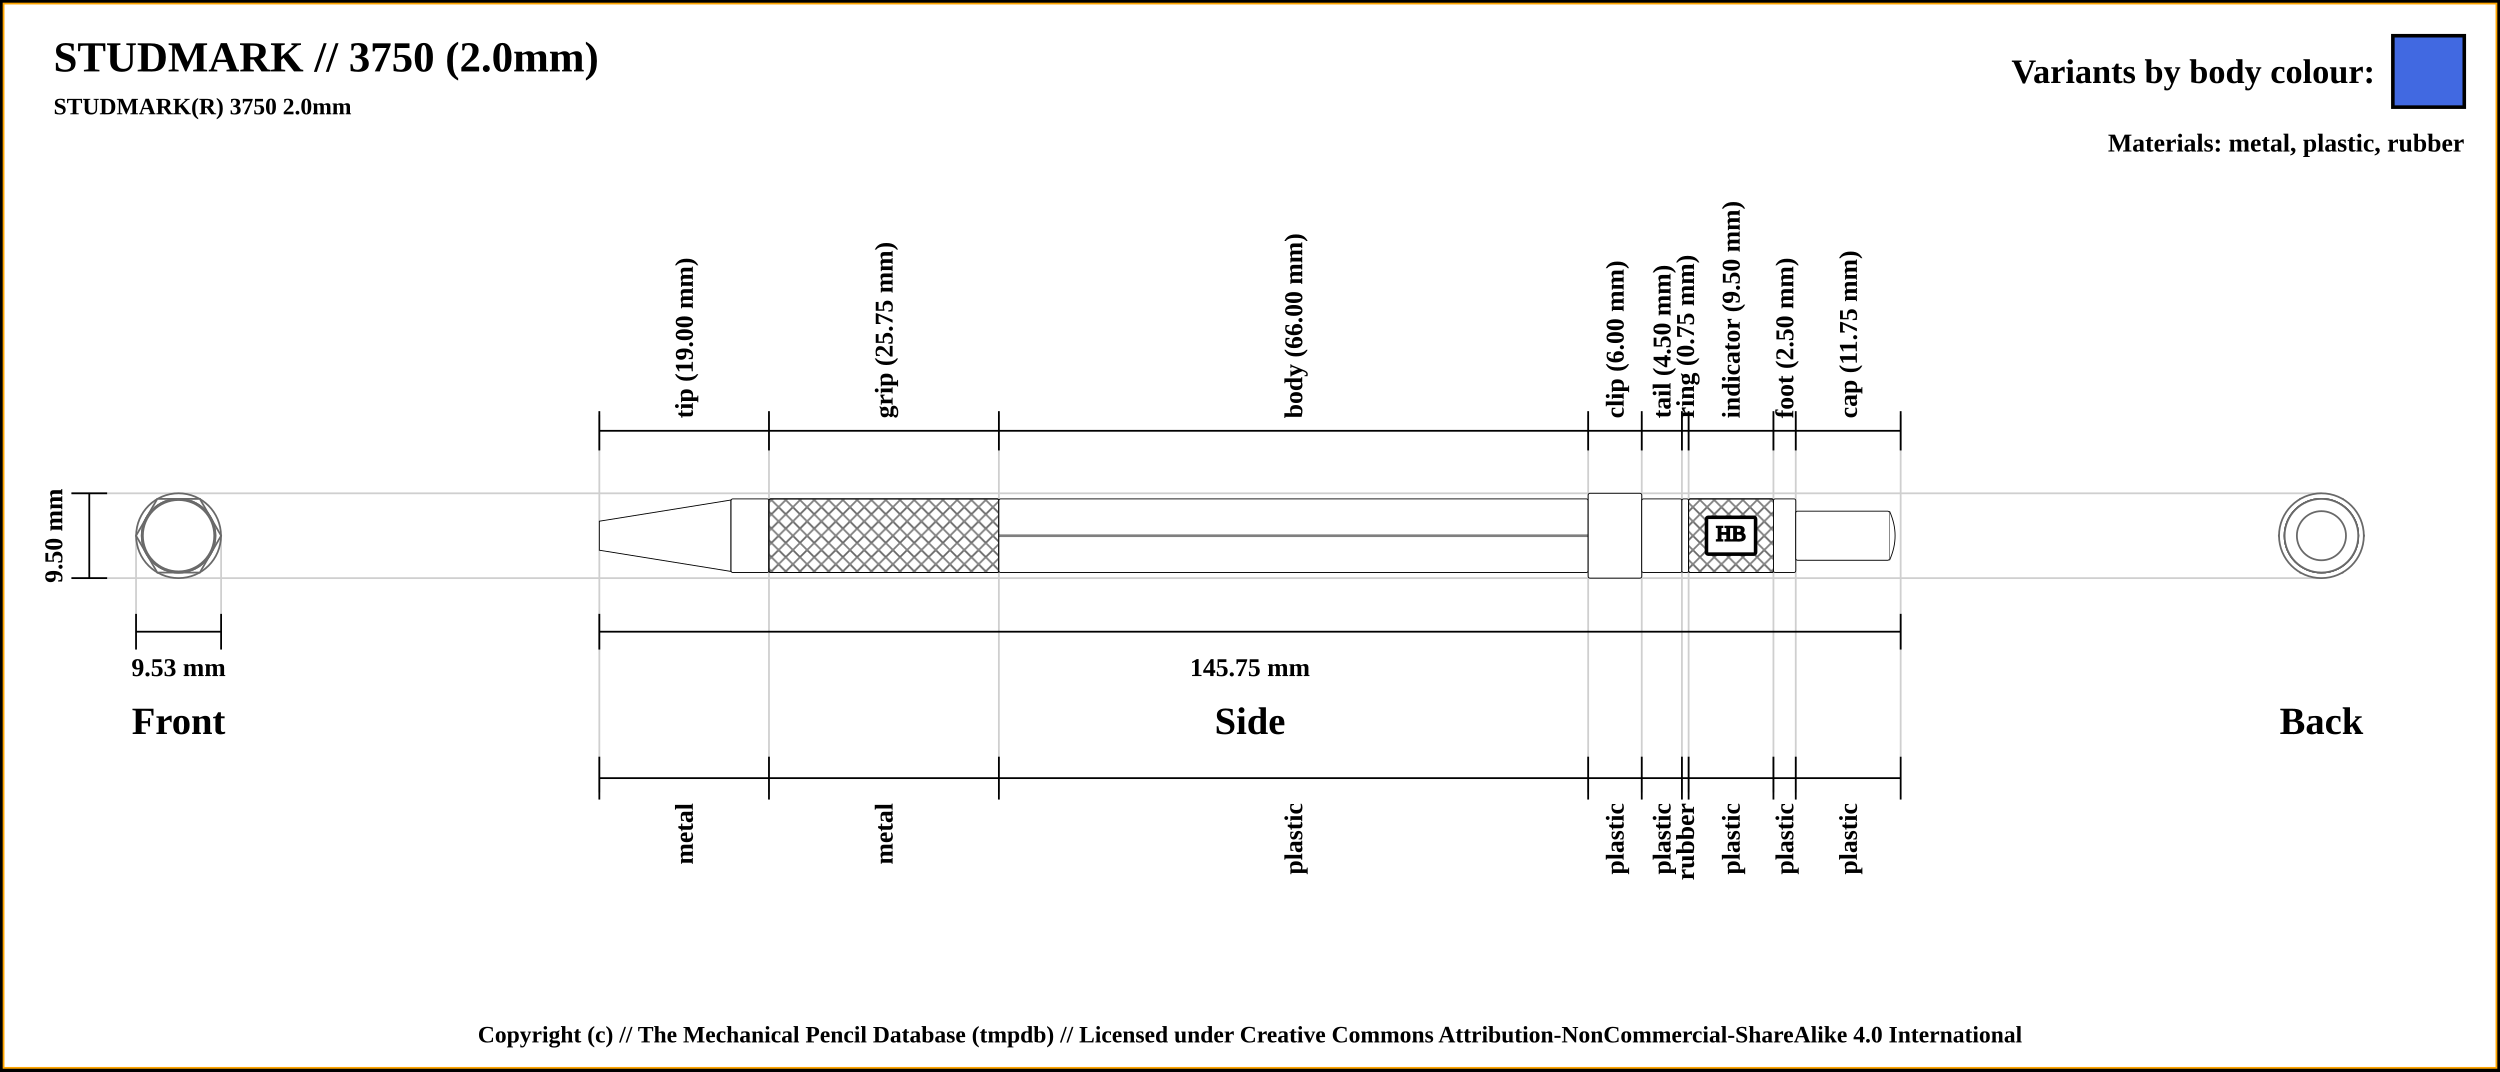
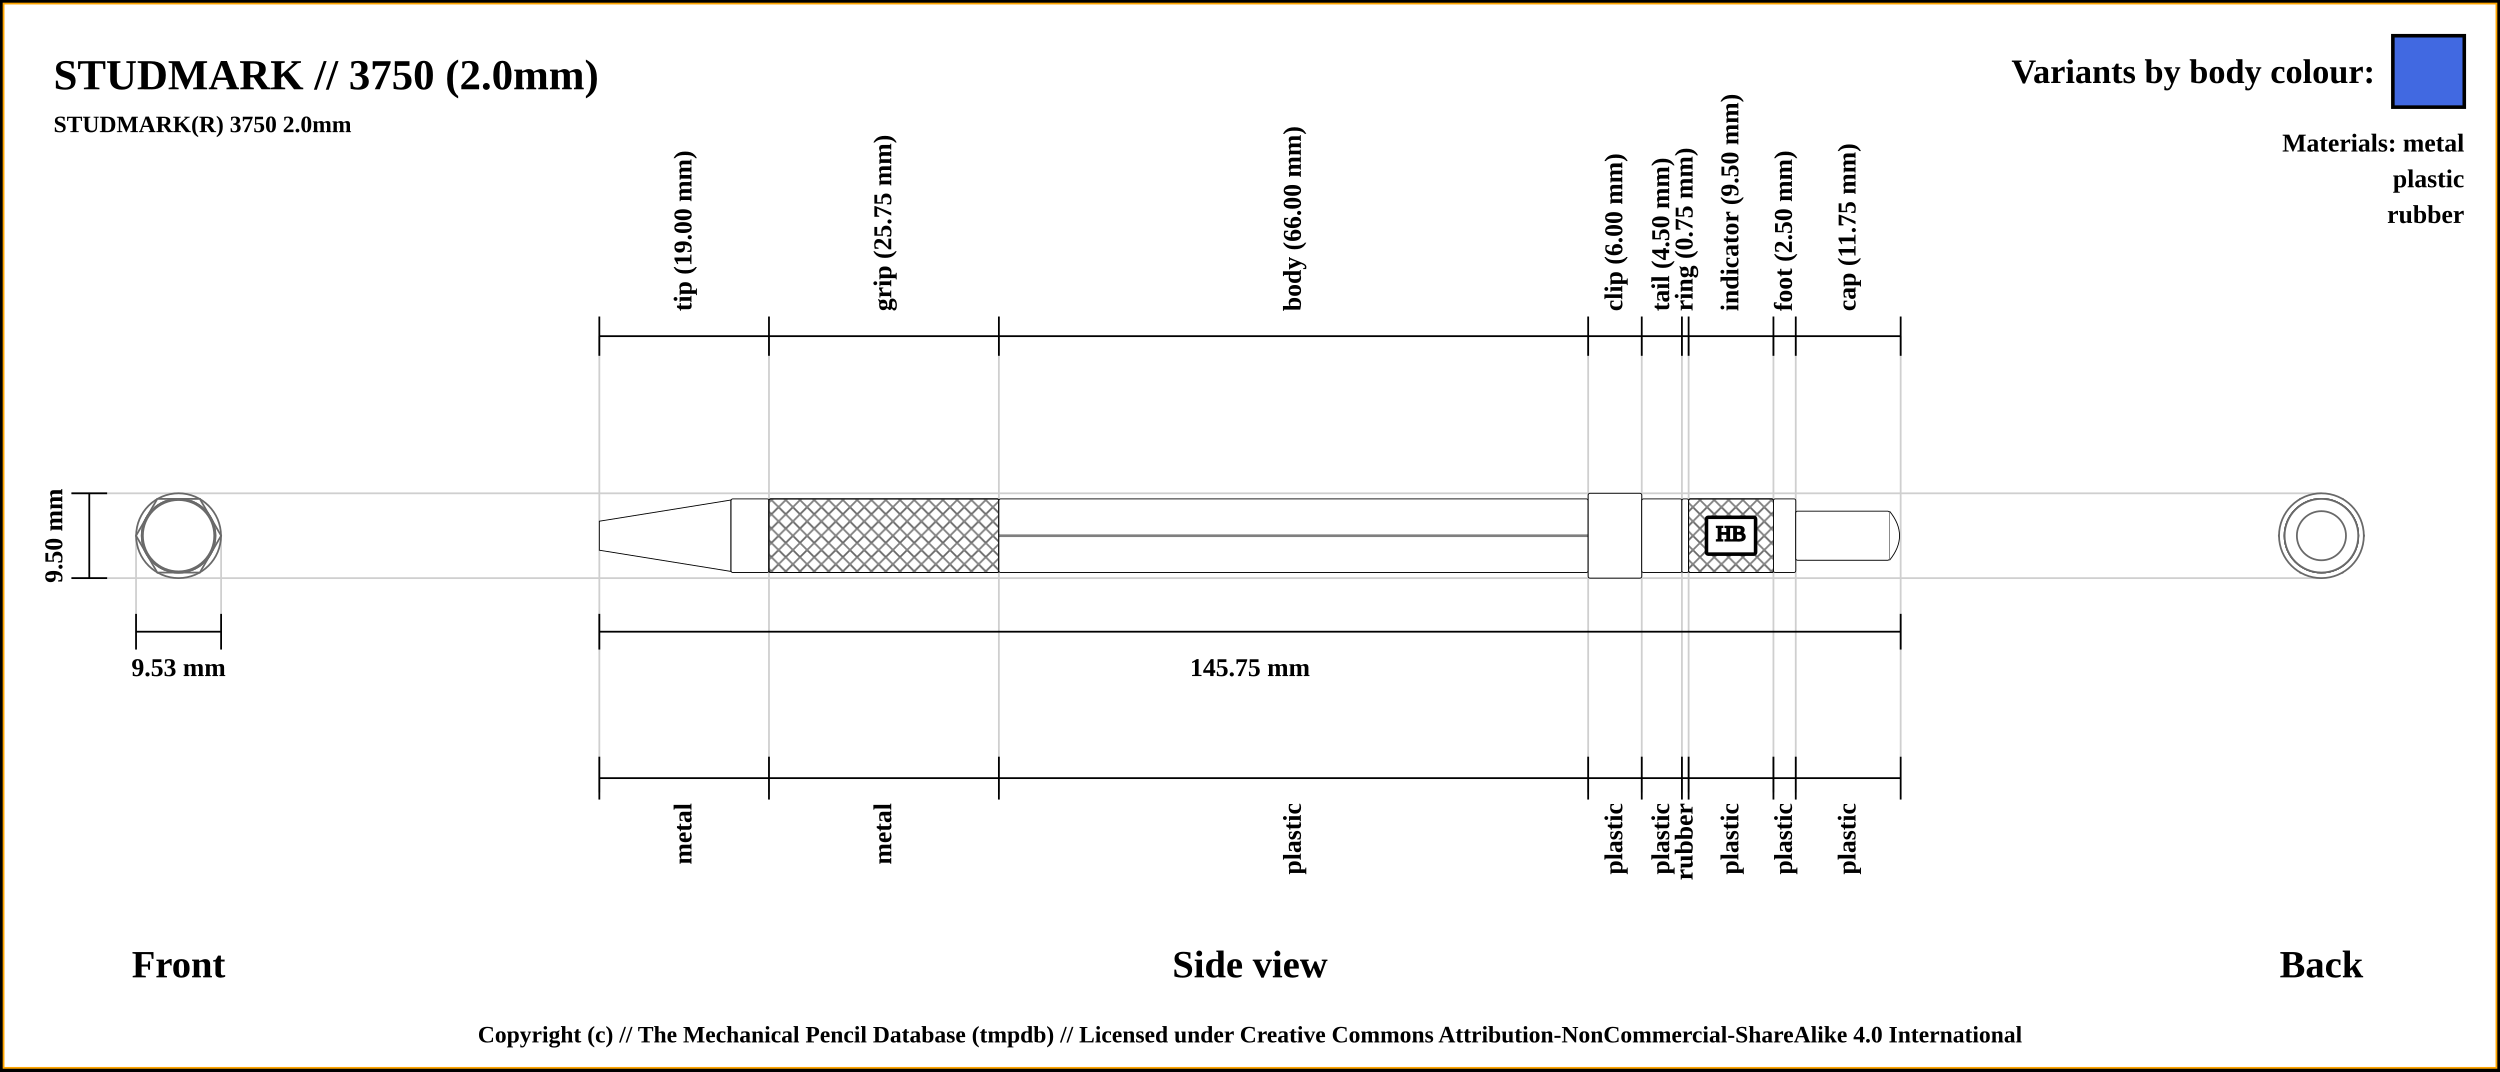
<svg xmlns="http://www.w3.org/2000/svg" width="1400" height="600">
  <pattern id="diagonalHatch" patternUnits="userSpaceOnUse" width="8" height="8">
    <rect width="6" height="6" fill="none" />
    <path stroke="dimgray" stroke-linecap="round" stroke-width="1" d="M 4,4 L 8,8" />
    <path stroke="dimgray" stroke-linecap="round" stroke-width="1" d="M 4,4 L 0,8" />
    <path stroke="gray" stroke-linecap="round" stroke-width="1" d="M 4,4 L 8,0" />
    <path stroke="gray" stroke-linecap="round" stroke-width="1" d="M 4,4 L 0,0" />
  </pattern>
  <rect x="0" y="0" width="1400" height="600" fill="white" stroke="black" stroke-width="4" />
  <rect x="2" y="2" width="1396" height="596" fill="white" stroke="orange" stroke-width="1" />
-   <text x="30" y="40" font-size="2.0em" font-weight="bold"> STUDMARK // 3750 (2.0mm)</text>
-   <text x="30" y="64" font-size="1.1em" font-weight="bold"> STUDMARK(R) 3750 2.0mm</text>
+   <text x="30" y="50" font-size="2.0em" font-weight="bold"> STUDMARK // 3750 (2.0mm)</text>
+   <text x="30" y="74" font-size="1.1em" font-weight="bold"> STUDMARK(R) 3750 2.0mm</text>
  <line x1="40" y1="276.25" x2="1300" y2="276.25" stroke="#cfcfcf" stroke-width="1" />
  <line x1="40" y1="323.75" x2="1300" y2="323.75" stroke="#cfcfcf" stroke-width="1" />
  <line x1="76.184" y1="343.75" x2="76.184" y2="300" stroke="#cfcfcf" stroke-width="1" />
  <line x1="123.816" y1="343.75" x2="123.816" y2="300" stroke="#cfcfcf" stroke-width="1" />
-   <line x1="335.625" y1="232.25" x2="335.625" y2="443.75" stroke="#cfcfcf" stroke-width="1" />
-   <line x1="430.625" y1="232.25" x2="430.625" y2="443.75" stroke="#cfcfcf" stroke-width="1" />
-   <line x1="559.375" y1="232.25" x2="559.375" y2="443.75" stroke="#cfcfcf" stroke-width="1" />
-   <line x1="889.375" y1="232.25" x2="889.375" y2="443.75" stroke="#cfcfcf" stroke-width="1" />
-   <line x1="919.375" y1="232.25" x2="919.375" y2="443.75" stroke="#cfcfcf" stroke-width="1" />
-   <line x1="941.875" y1="232.25" x2="941.875" y2="443.75" stroke="#cfcfcf" stroke-width="1" />
-   <line x1="945.625" y1="232.25" x2="945.625" y2="443.75" stroke="#cfcfcf" stroke-width="1" />
-   <line x1="993.125" y1="232.25" x2="993.125" y2="443.75" stroke="#cfcfcf" stroke-width="1" />
-   <line x1="1005.625" y1="232.25" x2="1005.625" y2="443.75" stroke="#cfcfcf" stroke-width="1" />
-   <line x1="1064.375" y1="232.25" x2="1064.375" y2="423.75" stroke="#cfcfcf" stroke-width="1" />
-   <line x1="335.625" y1="252.25" x2="335.625" y2="230.25" stroke="black" stroke-width="1" />
-   <text x="383.125" y="234.25" transform="rotate(-90, 383.125, 234.25)" font-size="1.2em" font-weight="bold" dominant-baseline="central">tip (19.00 mm)</text>
-   <line x1="430.625" y1="252.25" x2="430.625" y2="230.25" stroke="black" stroke-width="1" />
-   <text x="495" y="234.25" transform="rotate(-90, 495, 234.25)" font-size="1.2em" font-weight="bold" dominant-baseline="central">grip (25.75 mm)</text>
-   <line x1="559.375" y1="252.25" x2="559.375" y2="230.25" stroke="black" stroke-width="1" />
-   <text x="724.375" y="234.25" transform="rotate(-90, 724.375, 234.25)" font-size="1.2em" font-weight="bold" dominant-baseline="central">body (66.00 mm)</text>
-   <line x1="889.375" y1="252.25" x2="889.375" y2="230.25" stroke="black" stroke-width="1" />
-   <text x="904.375" y="234.25" transform="rotate(-90, 904.375, 234.25)" font-size="1.2em" font-weight="bold" dominant-baseline="central">clip (6.00 mm)</text>
-   <line x1="919.375" y1="252.25" x2="919.375" y2="230.25" stroke="black" stroke-width="1" />
-   <text x="930.625" y="234.25" transform="rotate(-90, 930.625, 234.25)" font-size="1.2em" font-weight="bold" dominant-baseline="central">tail (4.50 mm)</text>
-   <line x1="941.875" y1="252.25" x2="941.875" y2="230.25" stroke="black" stroke-width="1" />
-   <text x="943.75" y="234.25" transform="rotate(-90, 943.75, 234.25)" font-size="1.2em" font-weight="bold" dominant-baseline="central">ring (0.75 mm)</text>
-   <line x1="945.625" y1="252.25" x2="945.625" y2="230.25" stroke="black" stroke-width="1" />
-   <text x="969.375" y="234.25" transform="rotate(-90, 969.375, 234.25)" font-size="1.2em" font-weight="bold" dominant-baseline="central">indicator (9.50 mm)</text>
-   <line x1="993.125" y1="252.25" x2="993.125" y2="230.25" stroke="black" stroke-width="1" />
-   <text x="999.375" y="234.25" transform="rotate(-90, 999.375, 234.25)" font-size="1.2em" font-weight="bold" dominant-baseline="central">foot (2.50 mm)</text>
-   <line x1="1005.625" y1="252.25" x2="1005.625" y2="230.25" stroke="black" stroke-width="1" />
-   <text x="1035" y="234.25" transform="rotate(-90, 1035, 234.25)" font-size="1.2em" font-weight="bold" dominant-baseline="central">cap (11.75 mm)</text>
-   <line x1="1064.375" y1="252.25" x2="1064.375" y2="230.25" stroke="black" stroke-width="1" />
-   <line x1="335.625" y1="241.25" x2="1064.375" y2="241.25" stroke="black" stroke-width="1" />
+   <line x1="335.625" y1="188.25" x2="335.625" y2="443.75" stroke="#cfcfcf" stroke-width="1" />
+   <line x1="430.625" y1="188.25" x2="430.625" y2="443.75" stroke="#cfcfcf" stroke-width="1" />
+   <line x1="559.375" y1="188.25" x2="559.375" y2="443.75" stroke="#cfcfcf" stroke-width="1" />
+   <line x1="889.375" y1="188.25" x2="889.375" y2="443.75" stroke="#cfcfcf" stroke-width="1" />
+   <line x1="919.375" y1="188.25" x2="919.375" y2="443.75" stroke="#cfcfcf" stroke-width="1" />
+   <line x1="941.875" y1="188.25" x2="941.875" y2="443.75" stroke="#cfcfcf" stroke-width="1" />
+   <line x1="945.625" y1="188.25" x2="945.625" y2="443.75" stroke="#cfcfcf" stroke-width="1" />
+   <line x1="993.125" y1="188.25" x2="993.125" y2="443.75" stroke="#cfcfcf" stroke-width="1" />
+   <line x1="1005.625" y1="188.25" x2="1005.625" y2="443.75" stroke="#cfcfcf" stroke-width="1" />
+   <line x1="1064.375" y1="188.25" x2="1064.375" y2="423.75" stroke="#cfcfcf" stroke-width="1" />
  <line x1="40" y1="276.25" x2="60" y2="276.25" stroke="black" stroke-width="1" />
  <line x1="40" y1="323.75" x2="60" y2="323.75" stroke="black" stroke-width="1" />
-   <line x1="50" y1="276.25" x2="50" y2="323.75" stroke="black" stroke-width="1" />
-   <text x="100" y="403.75" font-size="1.8em" font-weight="bold" text-anchor="middle" dominant-baseline="central">Front</text>
+   <line x1="50" y1="323.75" x2="50" y2="276.25" stroke="black" stroke-width="1" />
  <text x="30" y="300" transform="rotate(-90, 30, 300)" font-size="1.2em" font-weight="bold" text-anchor="middle" dominant-baseline="central">9.50 mm</text>
+   <text x="100" y="540" font-size="1.8em" font-weight="bold" text-anchor="middle" dominant-baseline="central">Front</text>
  <line x1="76.184" y1="353.75" x2="123.816" y2="353.75" stroke="black" stroke-width="1" />
  <line x1="76.184" y1="343.75" x2="76.184" y2="363.75" stroke="black" stroke-width="1" />
  <line x1="123.816" y1="343.75" x2="123.816" y2="363.75" stroke="black" stroke-width="1" />
  <text x="100" y="373.75" font-size="1.2em" font-weight="bold" text-anchor="middle" dominant-baseline="central">9.53 mm</text>
+   <line x1="335.625" y1="199.25" x2="335.625" y2="177.25" stroke="black" stroke-width="1" />
+   <text x="383.125" y="174.25" transform="rotate(-90, 383.125, 174.25)" font-size="1.2em" font-weight="bold" dominant-baseline="middle">tip (19.00 mm)</text>
+   <line x1="430.625" y1="199.25" x2="430.625" y2="177.25" stroke="black" stroke-width="1" />
+   <text x="495" y="174.25" transform="rotate(-90, 495, 174.25)" font-size="1.2em" font-weight="bold" dominant-baseline="middle">grip (25.75 mm)</text>
+   <line x1="559.375" y1="199.25" x2="559.375" y2="177.25" stroke="black" stroke-width="1" />
+   <text x="724.375" y="174.25" transform="rotate(-90, 724.375, 174.25)" font-size="1.2em" font-weight="bold" dominant-baseline="middle">body (66.00 mm)</text>
+   <line x1="889.375" y1="199.25" x2="889.375" y2="177.25" stroke="black" stroke-width="1" />
+   <text x="904.375" y="174.25" transform="rotate(-90, 904.375, 174.25)" font-size="1.2em" font-weight="bold" dominant-baseline="middle">clip (6.00 mm)</text>
+   <line x1="919.375" y1="199.25" x2="919.375" y2="177.25" stroke="black" stroke-width="1" />
+   <text x="930.625" y="174.25" transform="rotate(-90, 930.625, 174.25)" font-size="1.2em" font-weight="bold" dominant-baseline="middle">tail (4.50 mm)</text>
+   <line x1="941.875" y1="199.25" x2="941.875" y2="177.25" stroke="black" stroke-width="1" />
+   <text x="943.75" y="174.25" transform="rotate(-90, 943.75, 174.25)" font-size="1.2em" font-weight="bold" dominant-baseline="middle">ring (0.75 mm)</text>
+   <line x1="945.625" y1="199.25" x2="945.625" y2="177.25" stroke="black" stroke-width="1" />
+   <text x="969.375" y="174.25" transform="rotate(-90, 969.375, 174.25)" font-size="1.2em" font-weight="bold" dominant-baseline="middle">indicator (9.50 mm)</text>
+   <line x1="993.125" y1="199.25" x2="993.125" y2="177.25" stroke="black" stroke-width="1" />
+   <text x="999.375" y="174.25" transform="rotate(-90, 999.375, 174.25)" font-size="1.2em" font-weight="bold" dominant-baseline="middle">foot (2.50 mm)</text>
+   <line x1="1005.625" y1="199.25" x2="1005.625" y2="177.25" stroke="black" stroke-width="1" />
+   <text x="1035" y="174.25" transform="rotate(-90, 1035, 174.25)" font-size="1.2em" font-weight="bold" dominant-baseline="middle">cap (11.75 mm)</text>
+   <line x1="1064.375" y1="199.25" x2="1064.375" y2="177.25" stroke="black" stroke-width="1" />
+   <line x1="335.625" y1="188.25" x2="1064.375" y2="188.25" stroke="black" stroke-width="1" />
  <line x1="335.625" y1="353.75" x2="1064.375" y2="353.75" stroke="black" stroke-width="1" />
  <line x1="335.625" y1="343.75" x2="335.625" y2="363.75" stroke="black" stroke-width="1" />
  <line x1="1064.375" y1="343.75" x2="1064.375" y2="363.75" stroke="black" stroke-width="1" />
  <text x="700" y="373.75" font-size="1.2em" font-weight="bold" text-anchor="middle" dominant-baseline="central">145.75 mm</text>
-   <text x="700" y="403.75" font-size="1.8em" font-weight="bold" text-anchor="middle" dominant-baseline="central">Side</text>
-   <text x="1300" y="403.75" font-size="1.8em" font-weight="bold" text-anchor="middle" dominant-baseline="central">Back</text>
+   <text x="700" y="540" font-size="1.8em" font-weight="bold" text-anchor="middle" dominant-baseline="central">Side view</text>
+   <text x="1300" y="540" font-size="1.8em" font-weight="bold" text-anchor="middle" dominant-baseline="central">Back</text>
  <line x1="335.625" y1="423.75" x2="335.625" y2="447.75" stroke="black" stroke-width="1" />
-   <text x="383.125" y="449.75" transform="rotate(-90, 383.125, 449.75)" font-size="1.2em" font-weight="bold" text-anchor="end" dominant-baseline="central">metal</text>
+   <text x="383.125" y="449.75" transform="rotate(-90, 383.125, 449.75)" font-size="1.2em" font-weight="bold" text-anchor="end" dominant-baseline="middle">metal</text>
  <line x1="430.625" y1="423.75" x2="430.625" y2="447.75" stroke="black" stroke-width="1" />
-   <text x="495" y="449.75" transform="rotate(-90, 495, 449.75)" font-size="1.2em" font-weight="bold" text-anchor="end" dominant-baseline="central">metal</text>
+   <text x="495" y="449.75" transform="rotate(-90, 495, 449.75)" font-size="1.2em" font-weight="bold" text-anchor="end" dominant-baseline="middle">metal</text>
  <line x1="559.375" y1="423.75" x2="559.375" y2="447.75" stroke="black" stroke-width="1" />
-   <text x="724.375" y="449.75" transform="rotate(-90, 724.375, 449.75)" font-size="1.2em" font-weight="bold" text-anchor="end" dominant-baseline="central">plastic</text>
+   <text x="724.375" y="449.75" transform="rotate(-90, 724.375, 449.75)" font-size="1.2em" font-weight="bold" text-anchor="end" dominant-baseline="middle">plastic</text>
  <line x1="889.375" y1="423.75" x2="889.375" y2="447.75" stroke="black" stroke-width="1" />
-   <text x="904.375" y="449.75" transform="rotate(-90, 904.375, 449.75)" font-size="1.2em" font-weight="bold" text-anchor="end" dominant-baseline="central">plastic</text>
+   <text x="904.375" y="449.75" transform="rotate(-90, 904.375, 449.75)" font-size="1.2em" font-weight="bold" text-anchor="end" dominant-baseline="middle">plastic</text>
  <line x1="919.375" y1="423.75" x2="919.375" y2="447.75" stroke="black" stroke-width="1" />
-   <text x="930.625" y="449.75" transform="rotate(-90, 930.625, 449.75)" font-size="1.2em" font-weight="bold" text-anchor="end" dominant-baseline="central">plastic</text>
+   <text x="930.625" y="449.75" transform="rotate(-90, 930.625, 449.75)" font-size="1.2em" font-weight="bold" text-anchor="end" dominant-baseline="middle">plastic</text>
  <line x1="941.875" y1="423.75" x2="941.875" y2="447.75" stroke="black" stroke-width="1" />
-   <text x="943.75" y="449.75" transform="rotate(-90, 943.75, 449.75)" font-size="1.2em" font-weight="bold" text-anchor="end" dominant-baseline="central">rubber</text>
+   <text x="943.75" y="449.75" transform="rotate(-90, 943.75, 449.75)" font-size="1.2em" font-weight="bold" text-anchor="end" dominant-baseline="middle">rubber</text>
  <line x1="945.625" y1="423.75" x2="945.625" y2="447.75" stroke="black" stroke-width="1" />
-   <text x="969.375" y="449.75" transform="rotate(-90, 969.375, 449.75)" font-size="1.2em" font-weight="bold" text-anchor="end" dominant-baseline="central">plastic</text>
+   <text x="969.375" y="449.75" transform="rotate(-90, 969.375, 449.75)" font-size="1.2em" font-weight="bold" text-anchor="end" dominant-baseline="middle">plastic</text>
  <line x1="993.125" y1="423.75" x2="993.125" y2="447.75" stroke="black" stroke-width="1" />
-   <text x="999.375" y="449.75" transform="rotate(-90, 999.375, 449.75)" font-size="1.2em" font-weight="bold" text-anchor="end" dominant-baseline="central">plastic</text>
+   <text x="999.375" y="449.75" transform="rotate(-90, 999.375, 449.75)" font-size="1.2em" font-weight="bold" text-anchor="end" dominant-baseline="middle">plastic</text>
  <line x1="1005.625" y1="423.75" x2="1005.625" y2="447.75" stroke="black" stroke-width="1" />
-   <text x="1035" y="449.75" transform="rotate(-90, 1035, 449.75)" font-size="1.2em" font-weight="bold" text-anchor="end" dominant-baseline="central">plastic</text>
+   <text x="1035" y="449.75" transform="rotate(-90, 1035, 449.75)" font-size="1.2em" font-weight="bold" text-anchor="end" dominant-baseline="middle">plastic</text>
  <line x1="1064.375" y1="423.75" x2="1064.375" y2="447.75" stroke="black" stroke-width="1" />
  <line x1="335.625" y1="435.75" x2="1064.375" y2="435.75" stroke="black" stroke-width="1" />
  <circle r="20" cx="1300" cy="300" stroke="dimgray" stroke-width="1" fill="white" />
  <circle r="8.125" cx="1300" cy="300" stroke="dimgray" stroke-width="1" fill="white" />
  <circle r="20.625" cx="1300" cy="300" stroke="dimgray" stroke-width="1" fill="white" />
  <circle r="20.625" cx="1300" cy="300" stroke="dimgray" stroke-width="1" fill="white" />
  <polygon points="1288.092,279.375 1311.908,279.375 1323.816,300 1311.908,320.625 1288.092,320.625 1276.184,300 " stroke="dimgray" stroke-width="1" fill="white" />
  <circle r="23.75" cx="1300" cy="300" stroke="dimgray" stroke-width="1" fill="white" />
  <circle r="20.625" cx="1300" cy="300" stroke="dimgray" stroke-width="1" fill="white" />
  <circle r="20.625" cx="1300" cy="300" stroke="dimgray" stroke-width="1" fill="white" />
  <circle r="20.625" cx="1300" cy="300" stroke="dimgray" stroke-width="1" fill="white" />
  <circle r="20.625" cx="1300" cy="300" stroke="dimgray" stroke-width="1" fill="white" />
  <circle r="13.75" cx="1300" cy="300" stroke="dimgray" stroke-width="1" fill="white" />
  <circle r="13.75" cx="100" cy="300" stroke="dimgray" stroke-width="1" fill="white" />
  <circle r="20.625" cx="100" cy="300" stroke="dimgray" stroke-width="1" fill="white" />
  <circle r="20.625" cx="100" cy="300" stroke="dimgray" stroke-width="1" fill="white" />
  <circle r="20.625" cx="100" cy="300" stroke="dimgray" stroke-width="1" fill="white" />
  <circle r="20.625" cx="100" cy="300" stroke="dimgray" stroke-width="1" fill="white" />
  <circle r="23.75" cx="100" cy="300" stroke="dimgray" stroke-width="1" fill="white" />
  <polygon points="88.092,279.375 111.908,279.375 123.816,300 111.908,320.625 88.092,320.625 76.184,300 " stroke="dimgray" stroke-width="1" fill="white" />
  <circle r="20.625" cx="100" cy="300" stroke="dimgray" stroke-width="1" fill="white" />
  <circle r="20.625" cx="100" cy="300" stroke="dimgray" stroke-width="1" fill="white" />
  <circle r="8.125" cx="100" cy="300" stroke="dimgray" stroke-width="1" fill="white" />
  <circle r="20" cx="100" cy="300" stroke="dimgray" stroke-width="1" fill="white" />
  <path d="M335.625 291.875 L409.375 280 L409.375 320 L335.625 308.125 Z" stroke-width="0.5" stroke="black" fill="white" />
  <rect x="409.375" y="279.375" width="21.25" height="41.25" rx="1" ry="1" stroke-width="0.5" stroke="black" fill="white" />
  <rect x="430.625" y="279.375" width="128.75" height="41.25" rx="1" ry="1" stroke-width="0.5" stroke="black" fill="white" />
  <rect x="430.625" y="279.375" width="128.75" height="41.25" rx="1" ry="1" stroke-width="0.5" stroke="black" fill="url(#diagonalHatch)" />
  <rect x="559.375" y="279.375" width="330" height="41.25" rx="1" ry="1" stroke-width="0.5" stroke="black" fill="white" />
  <line x1="559.375" y1="300" x2="889.375" y2="300" stroke-width="1.5" stroke="black" fill="none" stroke-opacity="0.5" />
  <line x1="559.375" y1="300" x2="889.375" y2="300" stroke-width="0.5" stroke="gray" fill="none" stroke-opacity="0.5" />
  <rect x="889.375" y="276.25" width="30" height="47.5" rx="1" ry="1" stroke-width="0.5" stroke="black" fill="white" />
  <rect x="919.375" y="279.375" width="22.5" height="41.25" rx="1" ry="1" stroke-width="0.5" stroke="black" fill="white" />
  <rect x="941.875" y="279.375" width="3.75" height="41.25" rx="1" ry="1" stroke-width="0.5" stroke="black" fill="white" />
  <rect x="945.625" y="279.375" width="47.5" height="41.25" rx="1" ry="1" stroke-width="0.5" stroke="black" fill="white" />
  <rect x="945.625" y="279.375" width="47.5" height="41.25" rx="1" ry="1" stroke-width="0.5" stroke="black" fill="url(#diagonalHatch)" />
  <rect x="955.625" y="289.688" width="27.5" height="20.625" rx="1" ry="1" stroke-width="2" stroke="black" fill="white" />
  <text x="969.375" y="300" text-anchor="middle" dominant-baseline="middle">
    <tspan stroke="black" fill="black" textLength="{this.width * 5 - 24}"> HB</tspan>
  </text>
  <rect x="993.125" y="279.375" width="12.5" height="41.25" rx="1" ry="1" stroke-width="0.5" stroke="black" fill="white" />
  <rect x="1005.625" y="286.25" width="52.5" height="27.5" rx="1" ry="1" stroke-width="0.5" stroke="black" fill="white" />
-   <path d="M1058.125 286.25 Q1064.375 300 1058.125 313.75" stroke-width="0.5" stroke="black" fill="white" />
+   <path d="M1058.125 286.25 Q1069.375 300 1058.125 313.75" stroke-width="0.5" stroke="black" fill="white" />
  <rect x="1340" y="20" width="40" height="40" stroke="black" stroke-width="2" fill="royalblue" />
  <text x="1330" y="40" font-size="1.6em" font-weight="bold" text-anchor="end" dominant-baseline="central">Variants by body colour:</text>
-   <text x="1380" y="80" font-size="1.2em" font-weight="bold" text-anchor="end" dominant-baseline="central">Materials: metal, plastic, rubber</text>
+   <text x="1380" y="80" font-size="1.2em" font-weight="bold" text-anchor="end" dominant-baseline="central">Materials: metal</text>
+   <text x="1380" y="100" font-size="1.2em" font-weight="bold" text-anchor="end" dominant-baseline="central">plastic</text>
+   <text x="1380" y="120" font-size="1.2em" font-weight="bold" text-anchor="end" dominant-baseline="central">rubber</text>
  <text x="50%" y="580" font-size="1.1em" font-weight="bold" text-anchor="middle" dominant-baseline="middle">Copyright (c) // The Mechanical Pencil Database (tmpdb) // Licensed under Creative Commons Attribution-NonCommercial-ShareAlike 4.0 International</text>
</svg>
